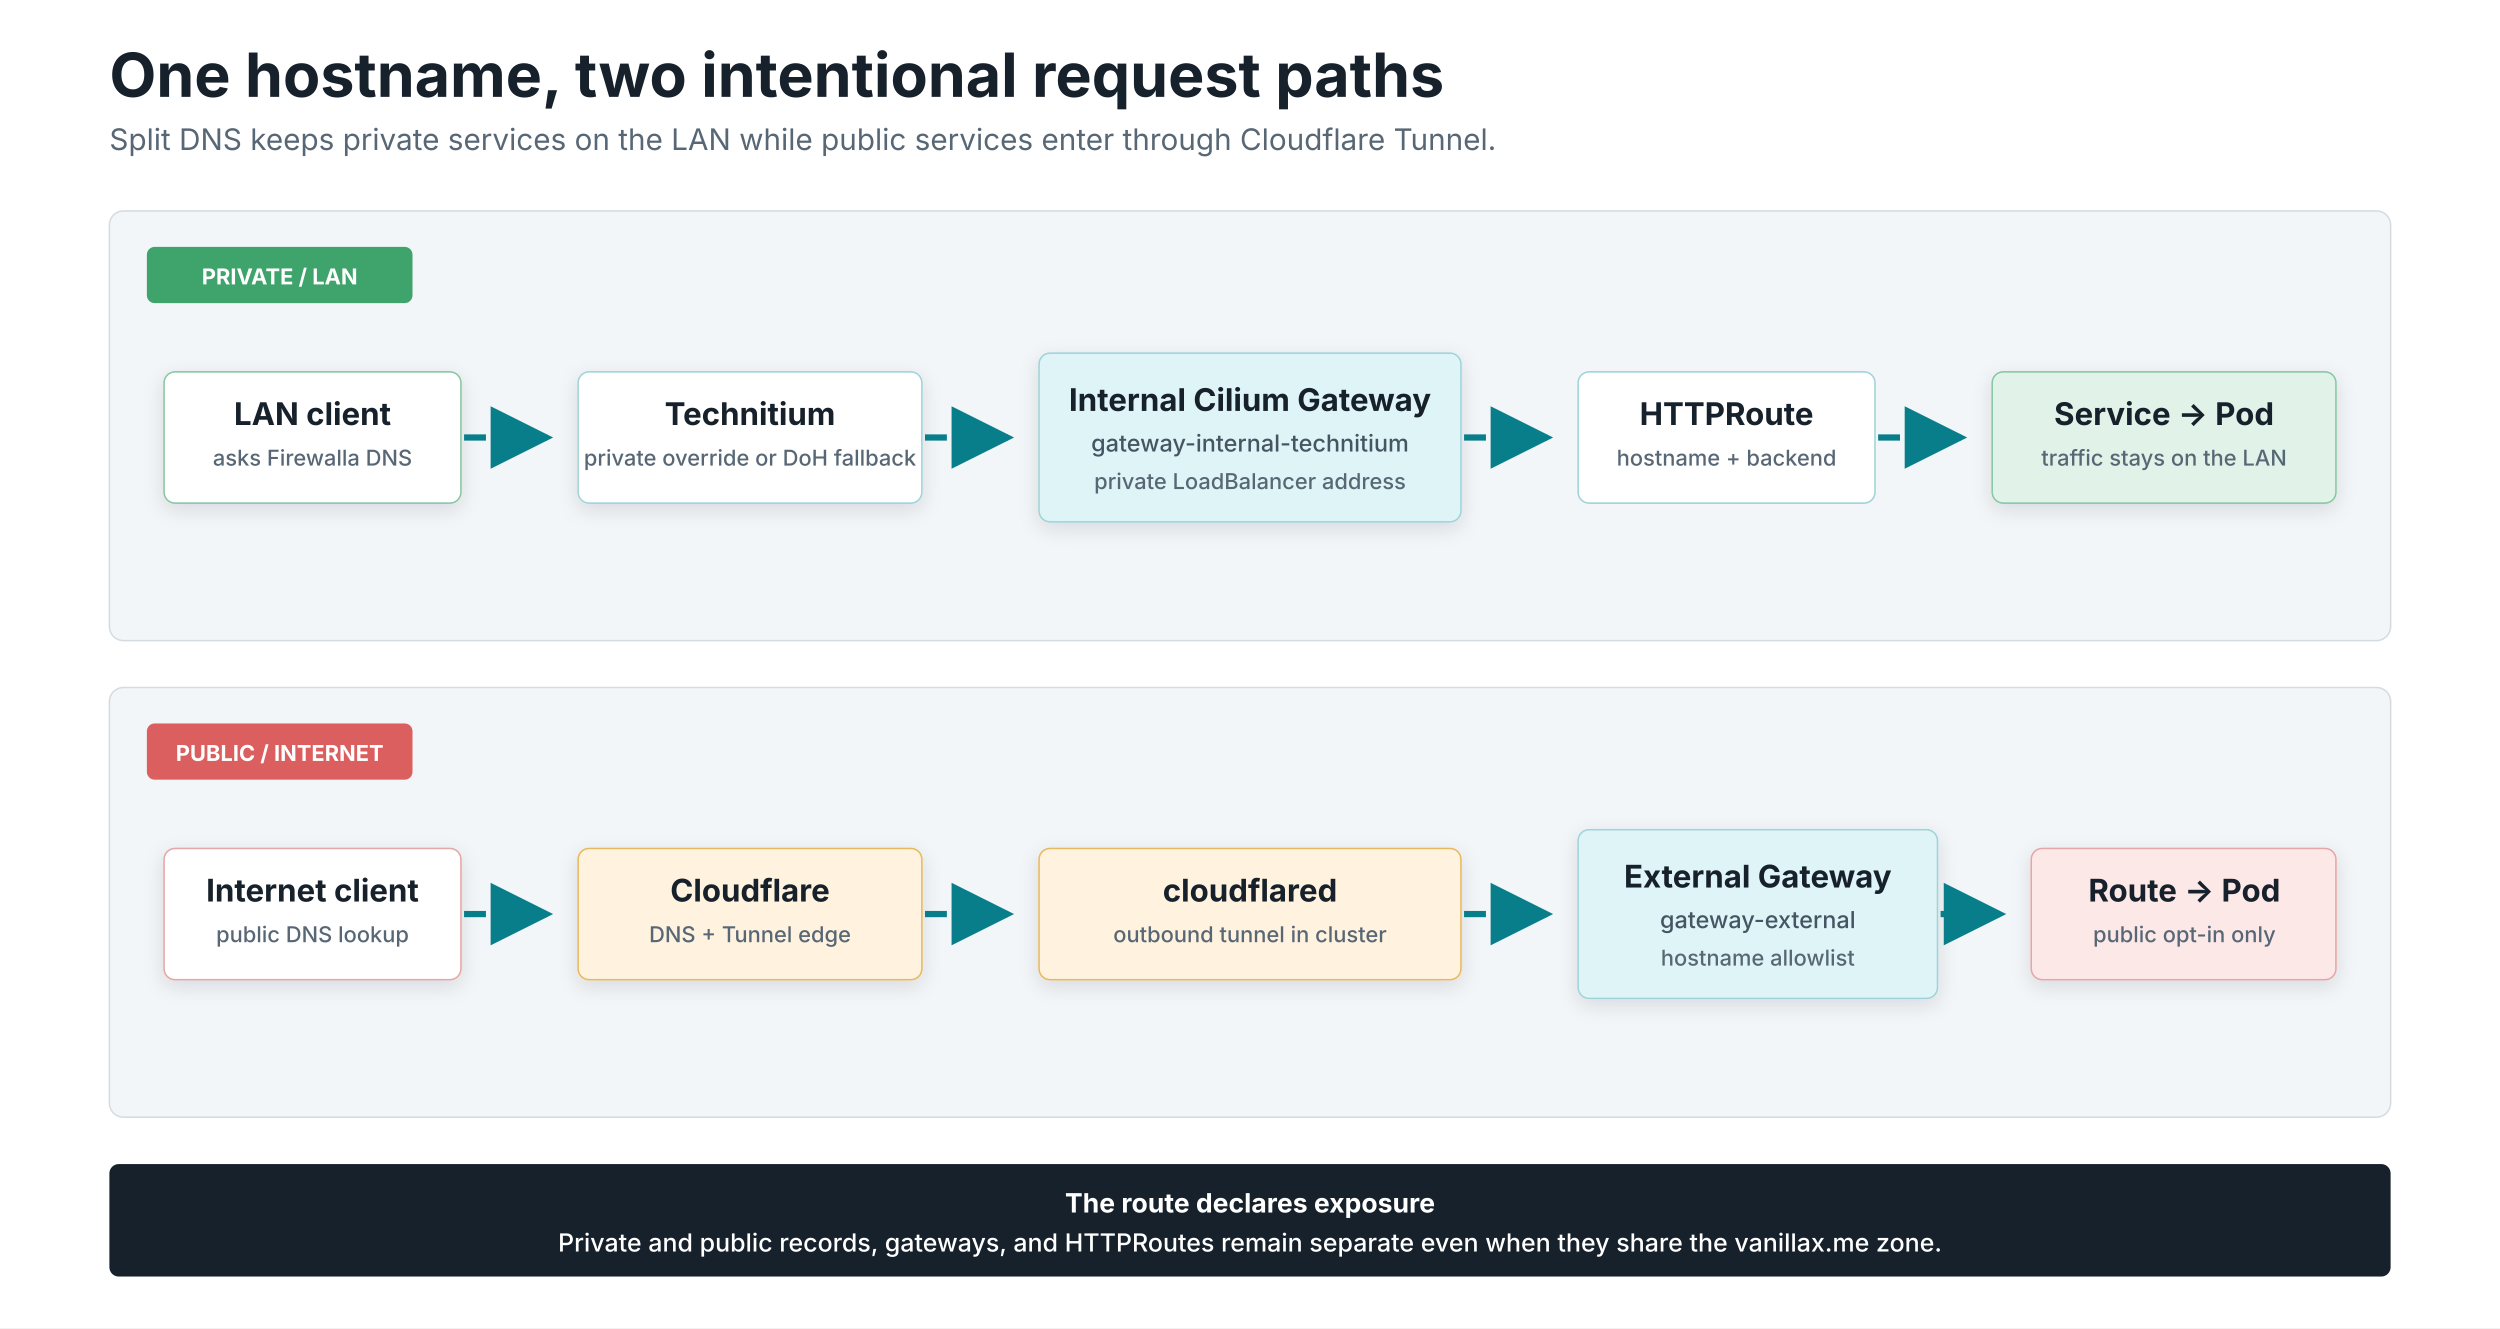
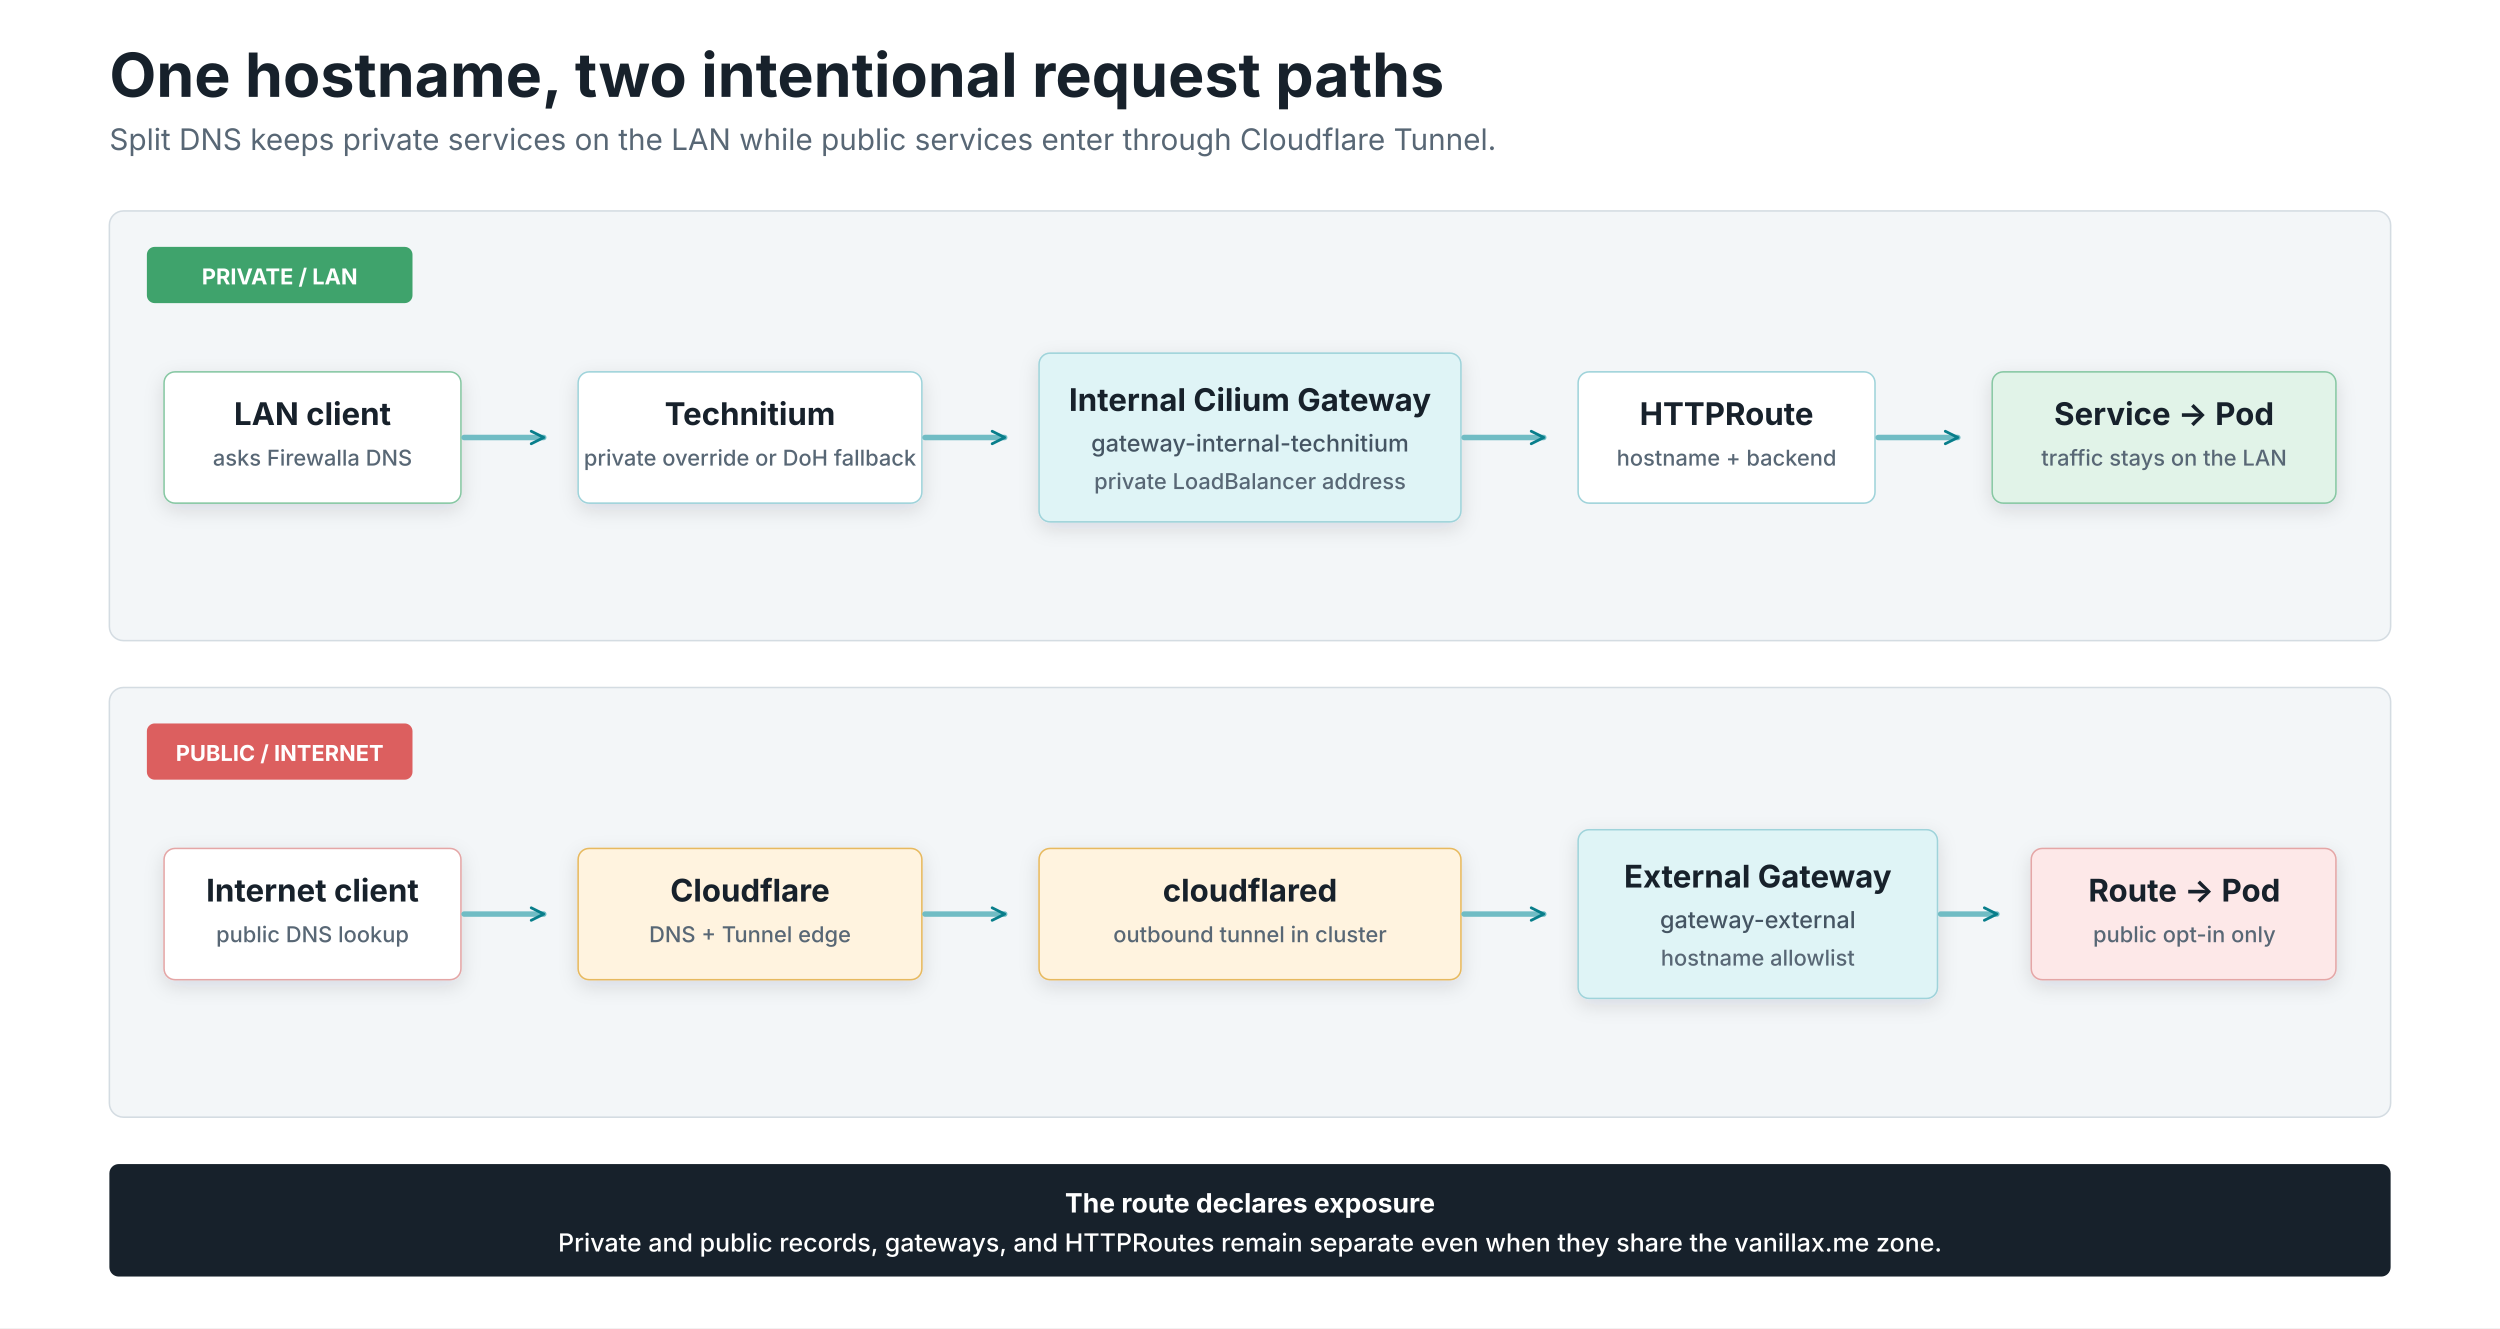
<svg xmlns="http://www.w3.org/2000/svg" width="1600" height="850" viewBox="0 0 1600 850" role="img" aria-labelledby="title desc">
  <defs>
    <filter id="s" x="-20%" y="-20%" width="140%" height="140%">
      <feDropShadow dx="0" dy="4" stdDeviation="6" flood-color="#17212b" flood-opacity=".12" />
    </filter>
-     <marker id="a" markerWidth="12" markerHeight="12" refX="10" refY="6" orient="auto">
-       <path d="M1,1 L11,6 L1,11 Z" fill="#087e8b" />
+     <marker id="a" markerWidth="10" markerHeight="10" refX="9" refY="5" orient="auto" markerUnits="userSpaceOnUse">
+       <path d="M1 1 L9 5 L1 9" fill="none" stroke="#087e8b" stroke-width="1.8" stroke-linecap="round" stroke-linejoin="round" />
    </marker>
-     <style>.t{font:700 39px Inter,system-ui,sans-serif;fill:#17212b}.st{font:400 19px Inter,system-ui,sans-serif;fill:#586775}.h{font:700 20px Inter,system-ui,sans-serif;fill:#17212b}.b{font:500 15px Inter,system-ui,sans-serif;fill:#455563}.l{font:700 15px Inter,system-ui,sans-serif}.sm{font:500 14px Inter,system-ui,sans-serif;fill:#586775}.flow{stroke-dasharray:14 10;animation:reveal .45s ease-out both var(--delay,0s),flow 1.1s linear infinite}@keyframes reveal{from{opacity:0}to{opacity:1}}@keyframes flow{to{stroke-dashoffset:-48}}@media (prefers-reduced-motion:reduce){.flow{animation:none;stroke-dasharray:none}}</style>
+     <style>.t{font:700 39px Inter,system-ui,sans-serif;fill:#17212b}.st{font:400 19px Inter,system-ui,sans-serif;fill:#586775}.h{font:700 20px Inter,system-ui,sans-serif;fill:#17212b}.b{font:500 15px Inter,system-ui,sans-serif;fill:#455563}.l{font:700 15px Inter,system-ui,sans-serif}.sm{font:500 14px Inter,system-ui,sans-serif;fill:#586775}.connector{fill:none;stroke:#70bcc4;stroke-width:3.5;stroke-linecap:round;stroke-linejoin:round}.packet{stroke:#fff;stroke-width:2}@media (prefers-reduced-motion:reduce){.packet{display:none}}</style>
  </defs>
  <rect width="1600" height="850" fill="#fff" />
  <text x="70" y="62" class="t">One hostname, two intentional request paths</text>
  <text x="70" y="96" class="st">Split DNS keeps private services on the LAN while public services enter through Cloudflare Tunnel.</text>
  <rect x="70" y="135" width="1460" height="275" rx="9" fill="#f3f6f8" stroke="#d4dce2" />
  <rect x="94" y="158" width="170" height="36" rx="5" fill="#3fa36c" />
  <text x="179" y="182" text-anchor="middle" style="font:700 14px Inter,sans-serif;fill:#fff">PRIVATE / LAN</text>
  <rect x="105" y="238" width="190" height="84" rx="7" fill="#fff" stroke="#87c7a3" filter="url(#s)" />
  <text x="200" y="272" text-anchor="middle" class="h">LAN client</text>
  <text x="200" y="298" text-anchor="middle" class="sm">asks Firewalla DNS</text>
-   <path class="flow" style="--delay:.15s" d="M297 280 H350" fill="none" stroke="#087e8b" stroke-width="4" marker-end="url(#a)" />
+   <path id="private-1" class="connector" d="M297 280 H348" marker-end="url(#a)" />
+   <circle class="packet" r="5" fill="#087e8b" opacity="0">
+     <set attributeName="opacity" to="1" begin=".01s" fill="freeze" />
+     <animateMotion dur="1.5s" repeatCount="indefinite" begin="-.15s">
+       <mpath href="#private-1" />
+     </animateMotion>
+   </circle>
  <rect x="370" y="238" width="220" height="84" rx="7" fill="#fff" stroke="#9fd3da" filter="url(#s)" />
  <text x="480" y="272" text-anchor="middle" class="h">Technitium</text>
  <text x="480" y="298" text-anchor="middle" class="sm">private override or DoH fallback</text>
-   <path class="flow" style="--delay:.4s" d="M592 280 H645" fill="none" stroke="#087e8b" stroke-width="4" marker-end="url(#a)" />
+   <path id="private-2" class="connector" d="M592 280 H643" marker-end="url(#a)" />
+   <circle class="packet" r="5" fill="#087e8b" opacity="0">
+     <set attributeName="opacity" to="1" begin=".01s" fill="freeze" />
+     <animateMotion dur="1.5s" repeatCount="indefinite" begin="-.4s">
+       <mpath href="#private-2" />
+     </animateMotion>
+   </circle>
  <rect x="665" y="226" width="270" height="108" rx="7" fill="#dff4f6" stroke="#9fd3da" filter="url(#s)" />
  <text x="800" y="263" text-anchor="middle" class="h">Internal Cilium Gateway</text>
  <text x="800" y="289" text-anchor="middle" class="b">gateway-internal-technitium</text>
  <text x="800" y="313" text-anchor="middle" class="sm">private LoadBalancer address</text>
-   <path class="flow" style="--delay:.65s" d="M937 280 H990" fill="none" stroke="#087e8b" stroke-width="4" marker-end="url(#a)" />
+   <path id="private-3" class="connector" d="M937 280 H988" marker-end="url(#a)" />
+   <circle class="packet" r="5" fill="#087e8b" opacity="0">
+     <set attributeName="opacity" to="1" begin=".01s" fill="freeze" />
+     <animateMotion dur="1.5s" repeatCount="indefinite" begin="-.65s">
+       <mpath href="#private-3" />
+     </animateMotion>
+   </circle>
  <rect x="1010" y="238" width="190" height="84" rx="7" fill="#fff" stroke="#9fd3da" />
  <text x="1105" y="272" text-anchor="middle" class="h">HTTPRoute</text>
  <text x="1105" y="298" text-anchor="middle" class="sm">hostname + backend</text>
-   <path class="flow" style="--delay:.9s" d="M1202 280 H1255" fill="none" stroke="#087e8b" stroke-width="4" marker-end="url(#a)" />
+   <path id="private-4" class="connector" d="M1202 280 H1253" marker-end="url(#a)" />
+   <circle class="packet" r="5" fill="#087e8b" opacity="0">
+     <set attributeName="opacity" to="1" begin=".01s" fill="freeze" />
+     <animateMotion dur="1.5s" repeatCount="indefinite" begin="-.9s">
+       <mpath href="#private-4" />
+     </animateMotion>
+   </circle>
  <rect x="1275" y="238" width="220" height="84" rx="7" fill="#e1f3e8" stroke="#87c7a3" filter="url(#s)" />
  <text x="1385" y="272" text-anchor="middle" class="h">Service -&gt; Pod</text>
  <text x="1385" y="298" text-anchor="middle" class="sm">traffic stays on the LAN</text>
  <rect x="70" y="440" width="1460" height="275" rx="9" fill="#f3f6f8" stroke="#d4dce2" />
  <rect x="94" y="463" width="170" height="36" rx="5" fill="#dc5f5f" />
  <text x="179" y="487" text-anchor="middle" style="font:700 14px Inter,sans-serif;fill:#fff">PUBLIC / INTERNET</text>
  <rect x="105" y="543" width="190" height="84" rx="7" fill="#fff" stroke="#e4a6a6" filter="url(#s)" />
  <text x="200" y="577" text-anchor="middle" class="h">Internet client</text>
  <text x="200" y="603" text-anchor="middle" class="sm">public DNS lookup</text>
-   <path class="flow" style="--delay:1.15s" d="M297 585 H350" fill="none" stroke="#087e8b" stroke-width="4" marker-end="url(#a)" />
+   <path id="public-1" class="connector" d="M297 585 H348" marker-end="url(#a)" />
+   <circle class="packet" r="5" fill="#087e8b" opacity="0">
+     <set attributeName="opacity" to="1" begin=".01s" fill="freeze" />
+     <animateMotion dur="1.5s" repeatCount="indefinite" begin="-.2s">
+       <mpath href="#public-1" />
+     </animateMotion>
+   </circle>
  <rect x="370" y="543" width="220" height="84" rx="7" fill="#fff3df" stroke="#e7b95e" filter="url(#s)" />
  <text x="480" y="577" text-anchor="middle" class="h">Cloudflare</text>
  <text x="480" y="603" text-anchor="middle" class="sm">DNS + Tunnel edge</text>
-   <path class="flow" style="--delay:1.4s" d="M592 585 H645" fill="none" stroke="#087e8b" stroke-width="4" marker-end="url(#a)" />
+   <path id="public-2" class="connector" d="M592 585 H643" marker-end="url(#a)" />
+   <circle class="packet" r="5" fill="#087e8b" opacity="0">
+     <set attributeName="opacity" to="1" begin=".01s" fill="freeze" />
+     <animateMotion dur="1.5s" repeatCount="indefinite" begin="-.45s">
+       <mpath href="#public-2" />
+     </animateMotion>
+   </circle>
  <rect x="665" y="543" width="270" height="84" rx="7" fill="#fff3df" stroke="#e7b95e" filter="url(#s)" />
  <text x="800" y="577" text-anchor="middle" class="h">cloudflared</text>
  <text x="800" y="603" text-anchor="middle" class="sm">outbound tunnel in cluster</text>
-   <path class="flow" style="--delay:1.65s" d="M937 585 H990" fill="none" stroke="#087e8b" stroke-width="4" marker-end="url(#a)" />
+   <path id="public-3" class="connector" d="M937 585 H988" marker-end="url(#a)" />
+   <circle class="packet" r="5" fill="#087e8b" opacity="0">
+     <set attributeName="opacity" to="1" begin=".01s" fill="freeze" />
+     <animateMotion dur="1.5s" repeatCount="indefinite" begin="-.7s">
+       <mpath href="#public-3" />
+     </animateMotion>
+   </circle>
  <rect x="1010" y="531" width="230" height="108" rx="7" fill="#dff4f6" stroke="#9fd3da" filter="url(#s)" />
  <text x="1125" y="568" text-anchor="middle" class="h">External Gateway</text>
  <text x="1125" y="594" text-anchor="middle" class="b">gateway-external</text>
  <text x="1125" y="618" text-anchor="middle" class="sm">hostname allowlist</text>
-   <path class="flow" style="--delay:1.9s" d="M1242 585 H1280" fill="none" stroke="#087e8b" stroke-width="4" marker-end="url(#a)" />
+   <path id="public-4" class="connector" d="M1242 585 H1278" marker-end="url(#a)" />
+   <circle class="packet" r="5" fill="#087e8b" opacity="0">
+     <set attributeName="opacity" to="1" begin=".01s" fill="freeze" />
+     <animateMotion dur="1.4s" repeatCount="indefinite" begin="-.95s">
+       <mpath href="#public-4" />
+     </animateMotion>
+   </circle>
  <rect x="1300" y="543" width="195" height="84" rx="7" fill="#fde8e8" stroke="#e4a6a6" filter="url(#s)" />
  <text x="1398" y="577" text-anchor="middle" class="h">Route -&gt; Pod</text>
  <text x="1398" y="603" text-anchor="middle" class="sm">public opt-in only</text>
  <rect x="70" y="745" width="1460" height="72" rx="6" fill="#17212b" />
  <text x="800" y="776" text-anchor="middle" style="font:700 17px Inter,sans-serif;fill:#fff">The route declares exposure</text>
  <text x="800" y="801" text-anchor="middle" style="font:500 16px Inter,sans-serif;fill:#fff">Private and public records, gateways, and HTTPRoutes remain separate even when they share the vanillax.me zone.</text>
</svg>
